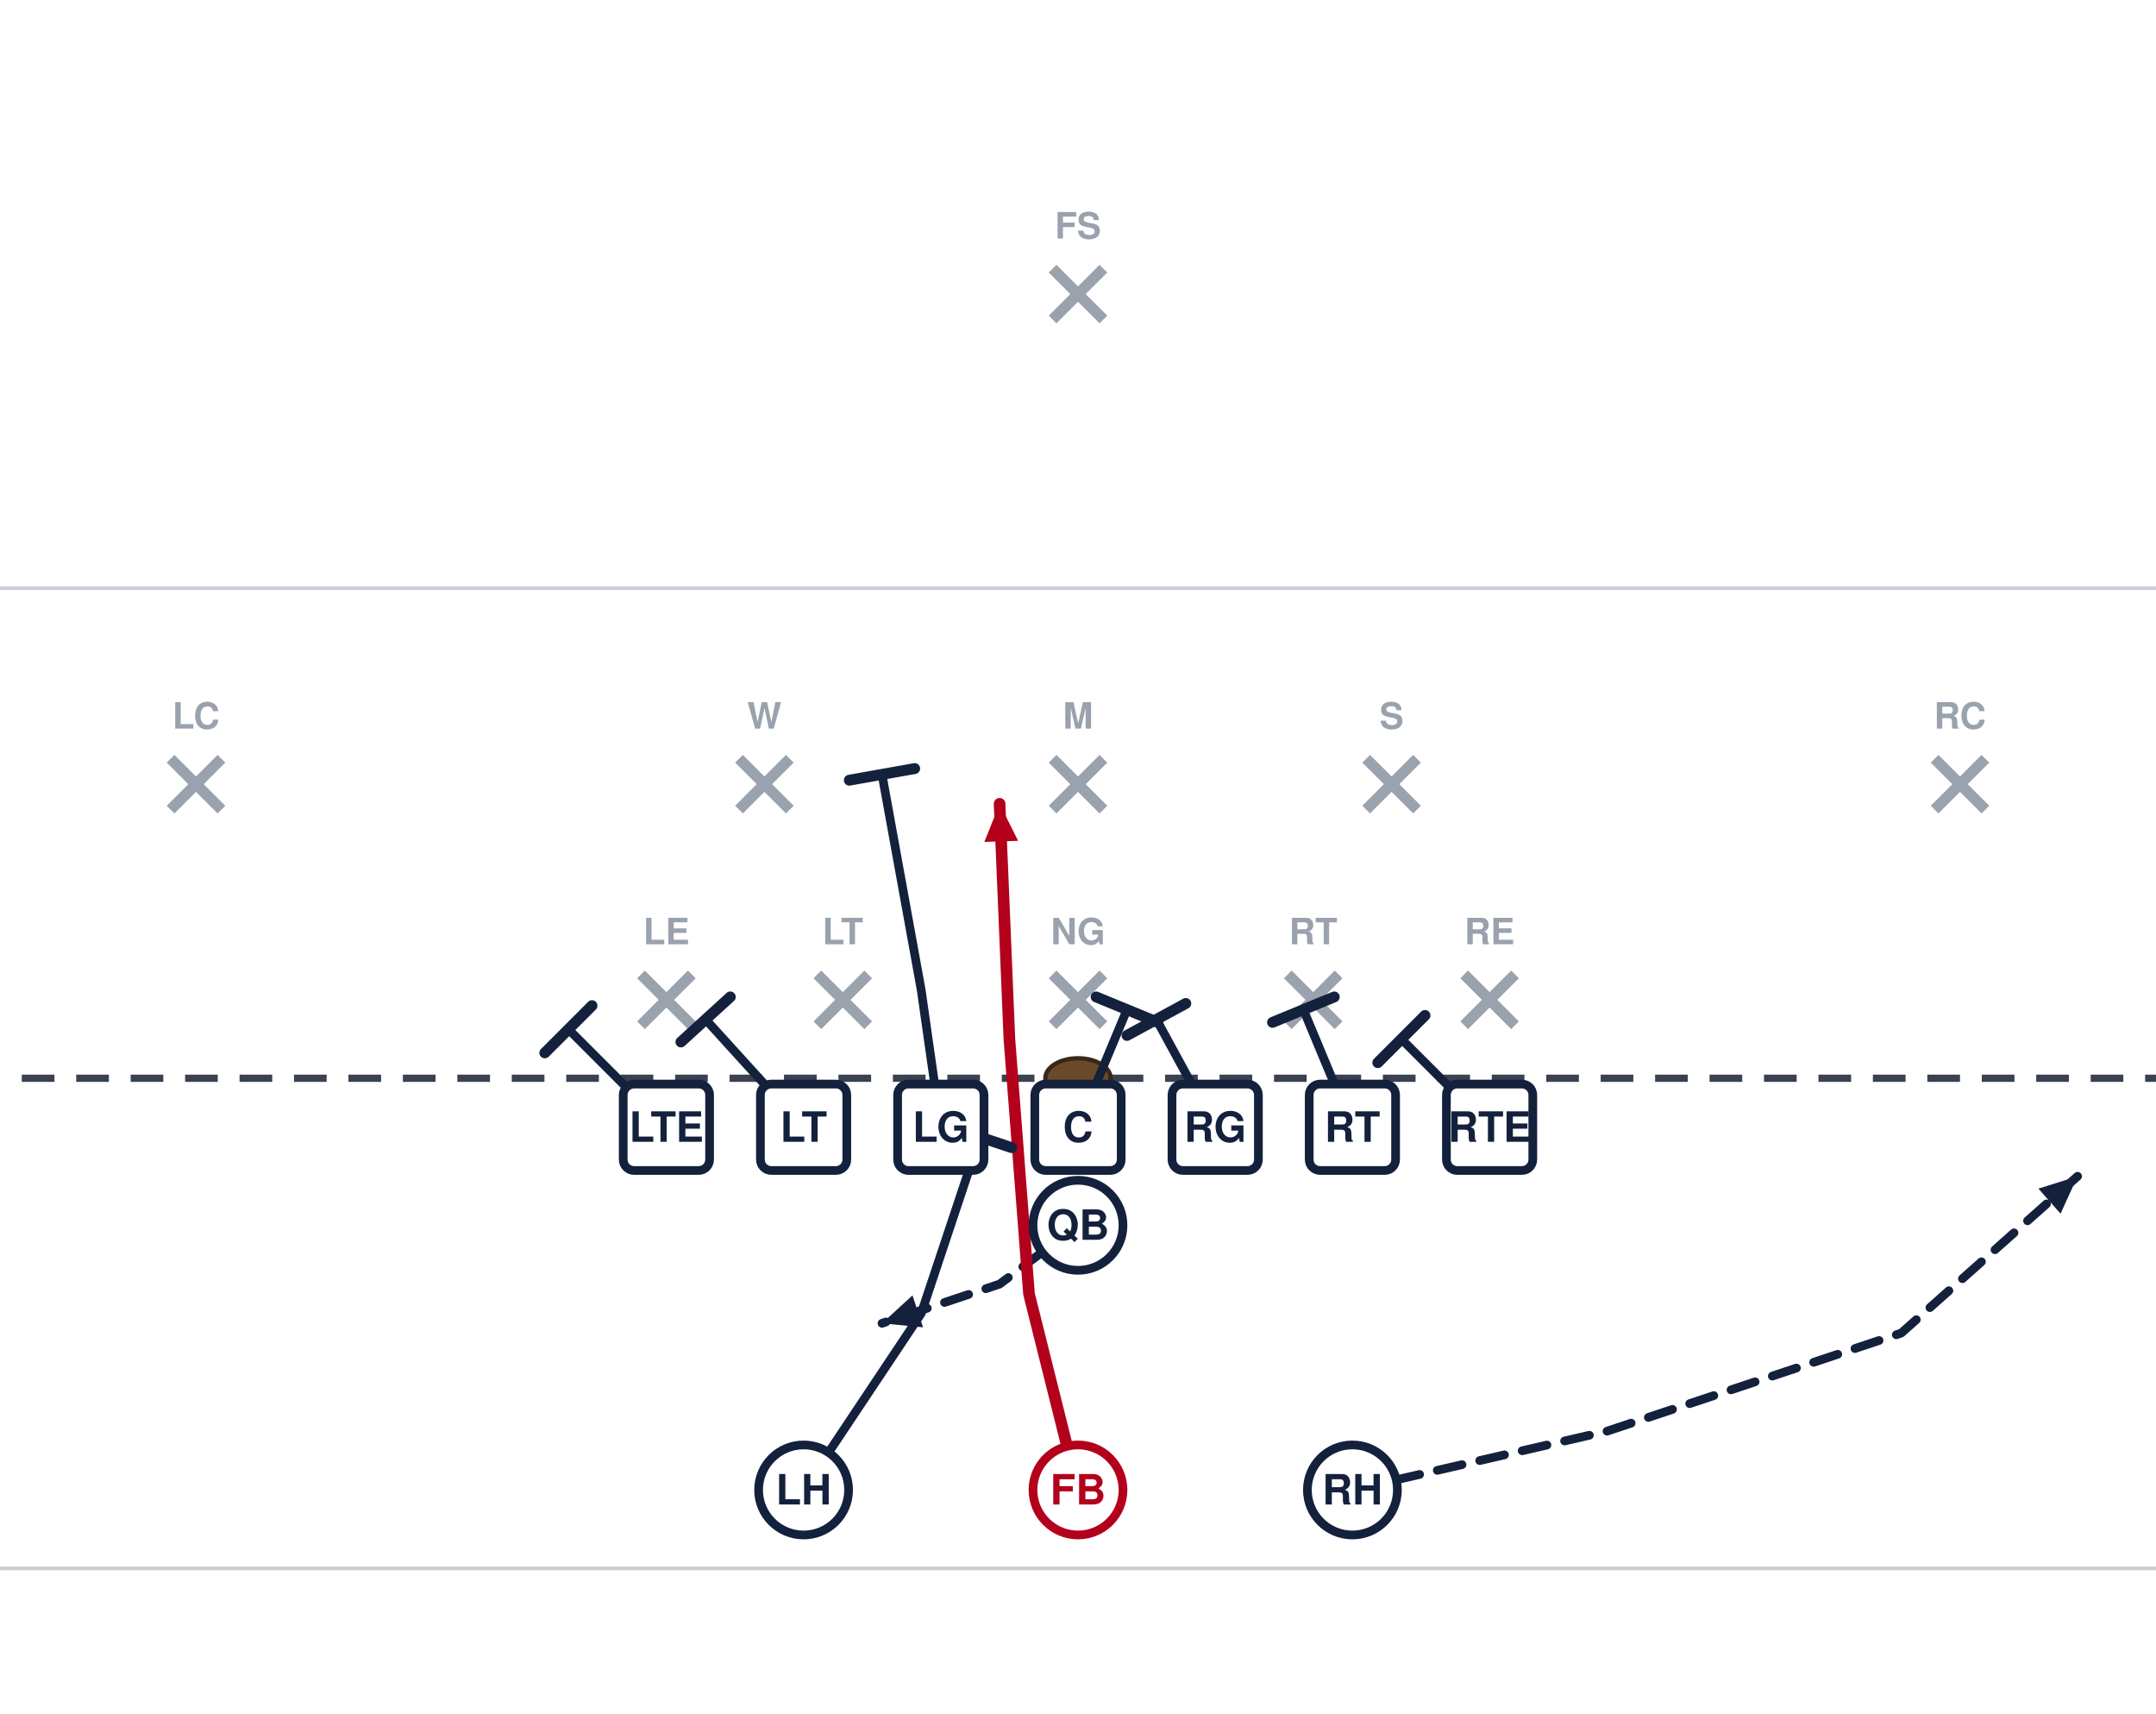
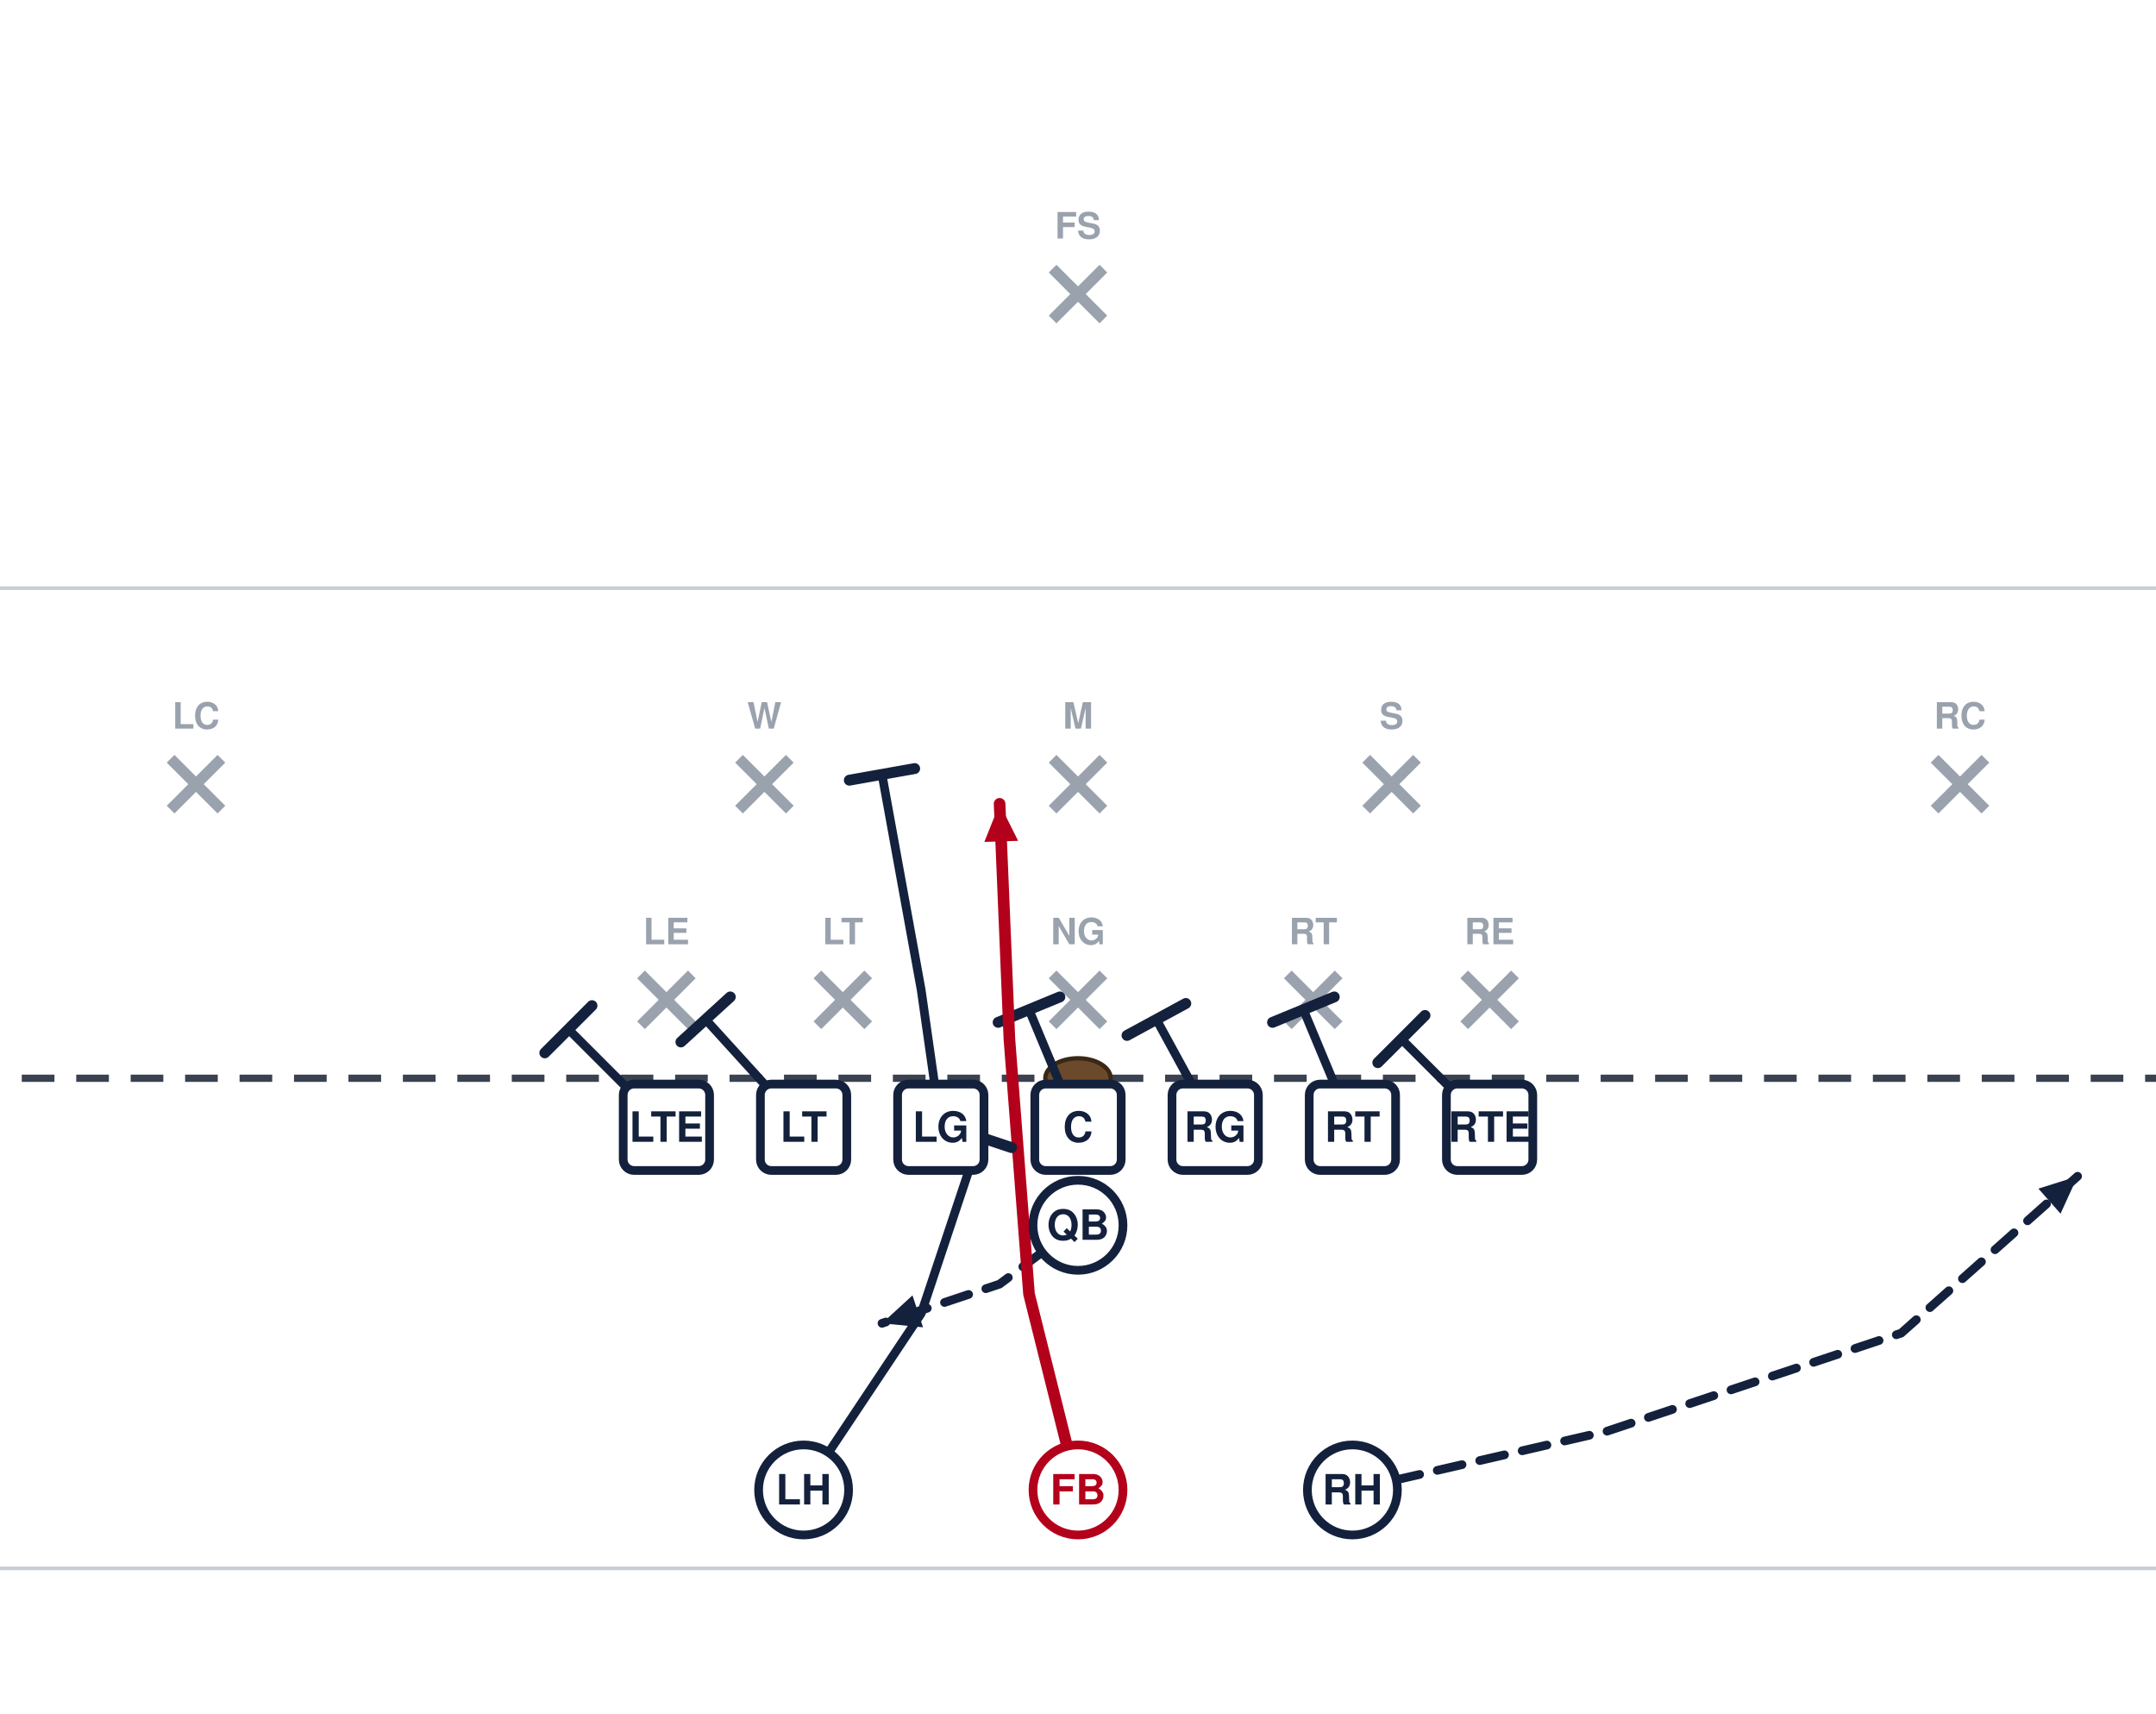
<svg xmlns="http://www.w3.org/2000/svg" width="594" height="472" viewBox="54 27 594 472" font-family="Segoe UI, Helvetica, Arial, sans-serif" role="img">
  <rect x="0" y="0" width="702" height="513" fill="#ffffff" />
  <line x1="0" y1="459.0" x2="702" y2="459.0" stroke="#c8cdd6" stroke-width="1" />
  <line x1="0" y1="189.0" x2="702" y2="189.0" stroke="#c8cdd6" stroke-width="1" />
  <line x1="0" y1="324.0" x2="702" y2="324.0" stroke="#3a4150" stroke-width="2" stroke-dasharray="9 6" />
  <ellipse cx="351.0" cy="324.0" rx="9" ry="5.5" fill="#6b4a2b" stroke="#3a2716" stroke-width="1.2" />
  <line x1="230.6" y1="295.4" x2="244.6" y2="309.4" stroke="#9aa2ae" stroke-width="3" />
  <line x1="244.6" y1="295.4" x2="230.6" y2="309.4" stroke="#9aa2ae" stroke-width="3" />
  <text x="237.6" y="287.1" text-anchor="middle" font-size="10" fill="#9aa2ae" font-weight="600">LE</text>
  <line x1="279.2" y1="295.4" x2="293.2" y2="309.4" stroke="#9aa2ae" stroke-width="3" />
  <line x1="293.2" y1="295.4" x2="279.2" y2="309.4" stroke="#9aa2ae" stroke-width="3" />
  <text x="286.2" y="287.1" text-anchor="middle" font-size="10" fill="#9aa2ae" font-weight="600">LT</text>
  <line x1="344.0" y1="295.4" x2="358.0" y2="309.4" stroke="#9aa2ae" stroke-width="3" />
  <line x1="358.0" y1="295.4" x2="344.0" y2="309.4" stroke="#9aa2ae" stroke-width="3" />
  <text x="351.0" y="287.1" text-anchor="middle" font-size="10" fill="#9aa2ae" font-weight="600">NG</text>
  <line x1="408.8" y1="295.4" x2="422.8" y2="309.4" stroke="#9aa2ae" stroke-width="3" />
  <line x1="422.8" y1="295.4" x2="408.8" y2="309.4" stroke="#9aa2ae" stroke-width="3" />
  <text x="415.8" y="287.1" text-anchor="middle" font-size="10" fill="#9aa2ae" font-weight="600">RT</text>
  <line x1="457.4" y1="295.4" x2="471.4" y2="309.4" stroke="#9aa2ae" stroke-width="3" />
  <line x1="471.4" y1="295.4" x2="457.4" y2="309.4" stroke="#9aa2ae" stroke-width="3" />
  <text x="464.4" y="287.1" text-anchor="middle" font-size="10" fill="#9aa2ae" font-weight="600">RE</text>
  <line x1="257.6" y1="236.0" x2="271.6" y2="250.0" stroke="#9aa2ae" stroke-width="3" />
  <line x1="271.6" y1="236.0" x2="257.6" y2="250.0" stroke="#9aa2ae" stroke-width="3" />
  <text x="264.6" y="227.7" text-anchor="middle" font-size="10" fill="#9aa2ae" font-weight="600">W</text>
  <line x1="344.0" y1="236.0" x2="358.0" y2="250.0" stroke="#9aa2ae" stroke-width="3" />
  <line x1="358.0" y1="236.0" x2="344.0" y2="250.0" stroke="#9aa2ae" stroke-width="3" />
  <text x="351.0" y="227.7" text-anchor="middle" font-size="10" fill="#9aa2ae" font-weight="600">M</text>
  <line x1="430.4" y1="236.0" x2="444.4" y2="250.0" stroke="#9aa2ae" stroke-width="3" />
  <line x1="444.4" y1="236.0" x2="430.4" y2="250.0" stroke="#9aa2ae" stroke-width="3" />
  <text x="437.4" y="227.7" text-anchor="middle" font-size="10" fill="#9aa2ae" font-weight="600">S</text>
  <line x1="101.0" y1="236.0" x2="115.0" y2="250.0" stroke="#9aa2ae" stroke-width="3" />
  <line x1="115.0" y1="236.0" x2="101.0" y2="250.0" stroke="#9aa2ae" stroke-width="3" />
  <text x="108.0" y="227.7" text-anchor="middle" font-size="10" fill="#9aa2ae" font-weight="600">LC</text>
  <line x1="587.0" y1="236.0" x2="601.0" y2="250.0" stroke="#9aa2ae" stroke-width="3" />
  <line x1="601.0" y1="236.0" x2="587.0" y2="250.0" stroke="#9aa2ae" stroke-width="3" />
  <text x="594.0" y="227.7" text-anchor="middle" font-size="10" fill="#9aa2ae" font-weight="600">RC</text>
  <line x1="344.0" y1="101.0" x2="358.0" y2="115.0" stroke="#9aa2ae" stroke-width="3" />
  <line x1="358.0" y1="101.0" x2="344.0" y2="115.0" stroke="#9aa2ae" stroke-width="3" />
  <text x="351.0" y="92.7" text-anchor="middle" font-size="10" fill="#9aa2ae" font-weight="600">FS</text>
  <path d="M464.4,337.5 L440.1,313.2" fill="none" stroke="#14213d" stroke-width="2.4" stroke-linecap="round" stroke-linejoin="round" />
  <line x1="433.6" y1="319.7" x2="446.6" y2="306.7" stroke="#14213d" stroke-width="3.0" stroke-linecap="round" />
  <path d="M426.6,337.5 L413.1,305.1" fill="none" stroke="#14213d" stroke-width="2.4" stroke-linecap="round" stroke-linejoin="round" />
  <line x1="404.6" y1="308.6" x2="421.6" y2="301.6" stroke="#14213d" stroke-width="3.0" stroke-linecap="round" />
  <path d="M388.8,337.5 L372.6,307.8" fill="none" stroke="#14213d" stroke-width="2.4" stroke-linecap="round" stroke-linejoin="round" />
  <line x1="364.5" y1="312.2" x2="380.7" y2="303.4" stroke="#14213d" stroke-width="3.0" stroke-linecap="round" />
-   <path d="M351.0,337.5 L364.5,305.1" fill="none" stroke="#14213d" stroke-width="2.4" stroke-linecap="round" stroke-linejoin="round" />
-   <line x1="356.0" y1="301.6" x2="373.0" y2="308.6" stroke="#14213d" stroke-width="3.0" stroke-linecap="round" />
+   <path d="M351.0,337.5 L337.5,305.1" fill="none" stroke="#14213d" stroke-width="2.4" stroke-linecap="round" stroke-linejoin="round" />
+   <line x1="329.0" y1="308.6" x2="346.0" y2="301.6" stroke="#14213d" stroke-width="3.0" stroke-linecap="round" />
  <path d="M313.2,337.5 L307.8,299.7 L297.0,240.3" fill="none" stroke="#14213d" stroke-width="2.4" stroke-linecap="round" stroke-linejoin="round" />
  <line x1="288.0" y1="241.9" x2="306.0" y2="238.7" stroke="#14213d" stroke-width="3.0" stroke-linecap="round" />
  <path d="M275.4,337.5 L248.4,307.8" fill="none" stroke="#14213d" stroke-width="2.4" stroke-linecap="round" stroke-linejoin="round" />
  <line x1="241.6" y1="314.0" x2="255.2" y2="301.6" stroke="#14213d" stroke-width="3.0" stroke-linecap="round" />
  <path d="M237.6,337.5 L210.6,310.5" fill="none" stroke="#14213d" stroke-width="2.4" stroke-linecap="round" stroke-linejoin="round" />
  <line x1="204.1" y1="317.0" x2="217.1" y2="304.0" stroke="#14213d" stroke-width="3.0" stroke-linecap="round" />
  <path d="M351.0,364.5 L329.4,380.7 L297.0,391.5" fill="none" stroke="#14213d" stroke-width="2.4" stroke-linecap="round" stroke-linejoin="round" stroke-dasharray="7 5" />
  <polygon points="297.0,391.5 305.4,383.8 308.3,392.6" fill="#14213d" />
  <path d="M426.6,437.4 L496.8,421.2 L577.8,394.2 L626.4,351.0" fill="none" stroke="#14213d" stroke-width="2.4" stroke-linecap="round" stroke-linejoin="round" stroke-dasharray="7 5" />
  <polygon points="626.4,351.0 621.7,361.3 615.6,354.4" fill="#14213d" />
  <path d="M351.0,437.4 L337.5,383.4 L332.1,313.2 L329.4,248.4" fill="none" stroke="#b3001b" stroke-width="3.2" stroke-linecap="round" stroke-linejoin="round" />
  <polygon points="329.4,248.4 334.5,258.6 325.2,258.9" fill="#b3001b" />
  <path d="M275.4,437.4 L307.8,388.8 L324.0,340.2" fill="none" stroke="#14213d" stroke-width="2.4" stroke-linecap="round" stroke-linejoin="round" />
  <line x1="315.3" y1="337.3" x2="332.7" y2="343.1" stroke="#14213d" stroke-width="3.0" stroke-linecap="round" />
  <rect x="225.7" y="325.6" width="23.8" height="23.8" rx="3" fill="#ffffff" stroke="#14213d" stroke-width="2.4" />
  <text x="237.6" y="341.5" text-anchor="middle" font-size="11.5" font-weight="700" fill="#14213d">LTE</text>
  <rect x="263.5" y="325.6" width="23.8" height="23.8" rx="3" fill="#ffffff" stroke="#14213d" stroke-width="2.4" />
  <text x="275.4" y="341.5" text-anchor="middle" font-size="11.5" font-weight="700" fill="#14213d">LT</text>
  <rect x="301.3" y="325.6" width="23.8" height="23.8" rx="3" fill="#ffffff" stroke="#14213d" stroke-width="2.4" />
  <text x="313.2" y="341.5" text-anchor="middle" font-size="11.5" font-weight="700" fill="#14213d">LG</text>
  <rect x="339.1" y="325.6" width="23.8" height="23.8" rx="3" fill="#ffffff" stroke="#14213d" stroke-width="2.4" />
  <text x="351.0" y="341.5" text-anchor="middle" font-size="11.5" font-weight="700" fill="#14213d">C</text>
  <rect x="376.9" y="325.6" width="23.8" height="23.8" rx="3" fill="#ffffff" stroke="#14213d" stroke-width="2.4" />
  <text x="388.8" y="341.5" text-anchor="middle" font-size="11.5" font-weight="700" fill="#14213d">RG</text>
  <rect x="414.7" y="325.6" width="23.8" height="23.8" rx="3" fill="#ffffff" stroke="#14213d" stroke-width="2.4" />
  <text x="426.6" y="341.5" text-anchor="middle" font-size="11.5" font-weight="700" fill="#14213d">RT</text>
  <rect x="452.5" y="325.6" width="23.8" height="23.8" rx="3" fill="#ffffff" stroke="#14213d" stroke-width="2.4" />
  <text x="464.4" y="341.5" text-anchor="middle" font-size="11.5" font-weight="700" fill="#14213d">RTE</text>
  <circle cx="351.0" cy="364.5" r="12.4" fill="#ffffff" stroke="#14213d" stroke-width="2.4" />
  <text x="351.0" y="368.5" text-anchor="middle" font-size="11.5" font-weight="700" fill="#14213d">QB</text>
  <circle cx="275.4" cy="437.4" r="12.4" fill="#ffffff" stroke="#14213d" stroke-width="2.4" />
  <text x="275.4" y="441.4" text-anchor="middle" font-size="11.5" font-weight="700" fill="#14213d">LH</text>
  <circle cx="351.0" cy="437.4" r="12.4" fill="#ffffff" stroke="#b3001b" stroke-width="2.4" />
  <text x="351.0" y="441.4" text-anchor="middle" font-size="11.5" font-weight="700" fill="#b3001b">FB</text>
  <circle cx="426.6" cy="437.4" r="12.4" fill="#ffffff" stroke="#14213d" stroke-width="2.4" />
  <text x="426.6" y="441.4" text-anchor="middle" font-size="11.5" font-weight="700" fill="#14213d">RH</text>
</svg>
